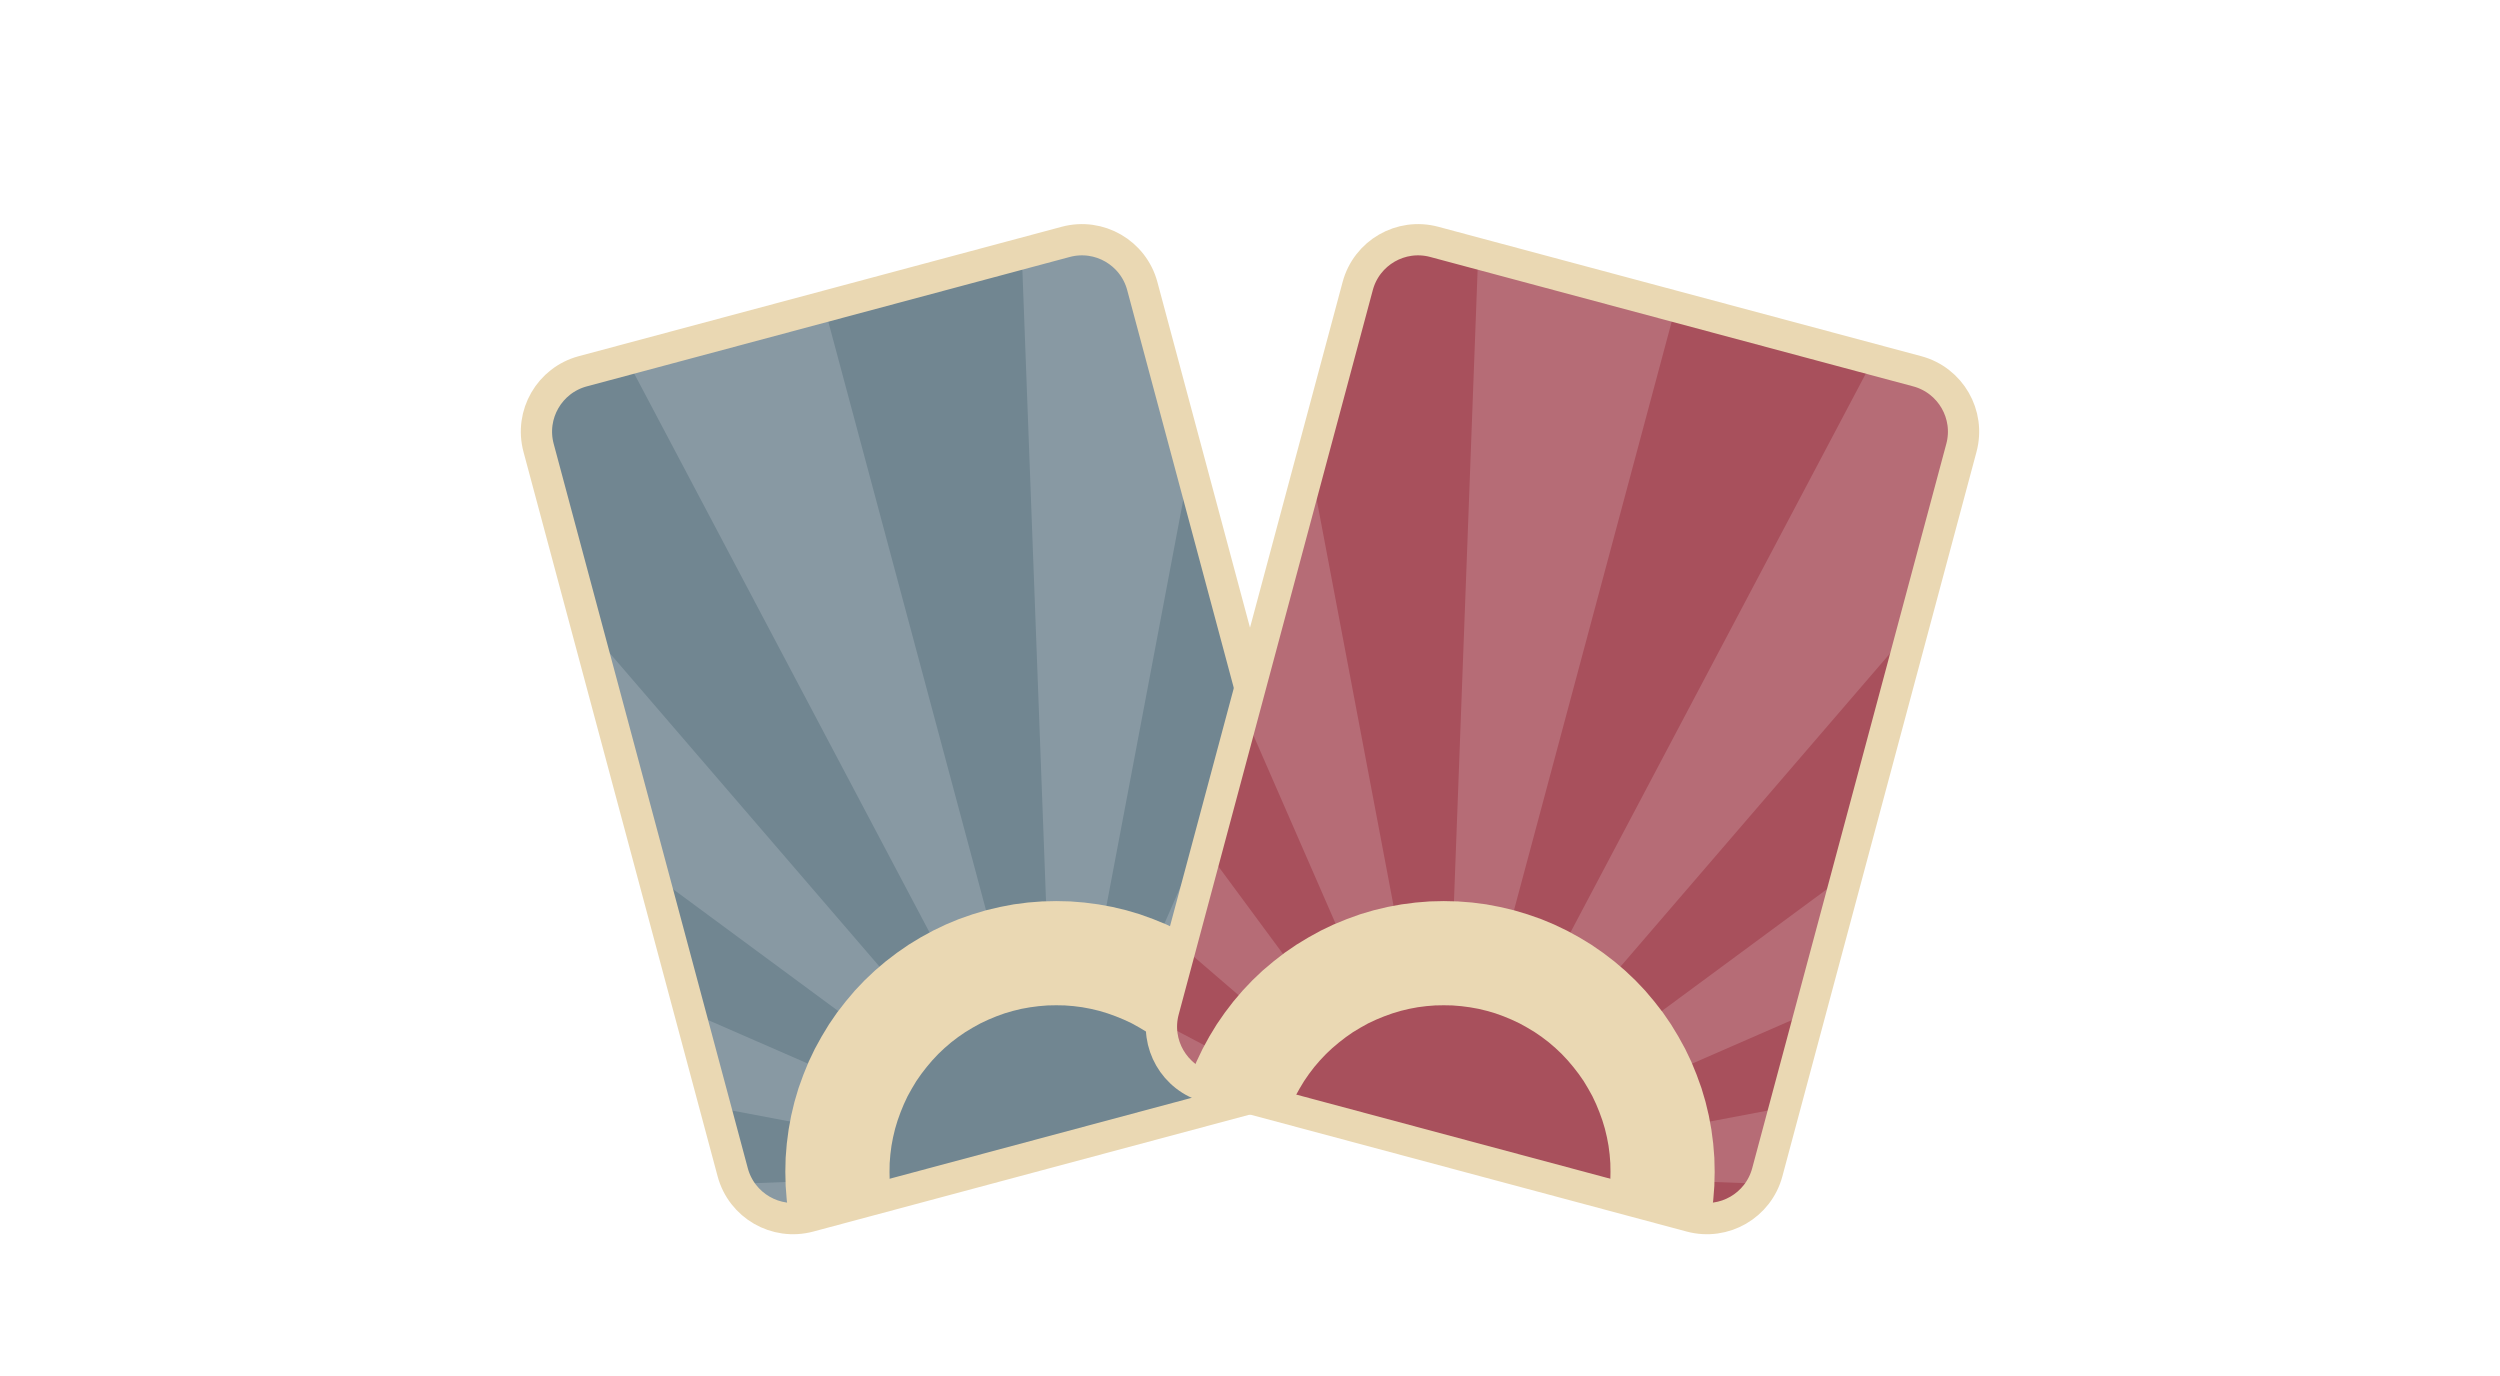
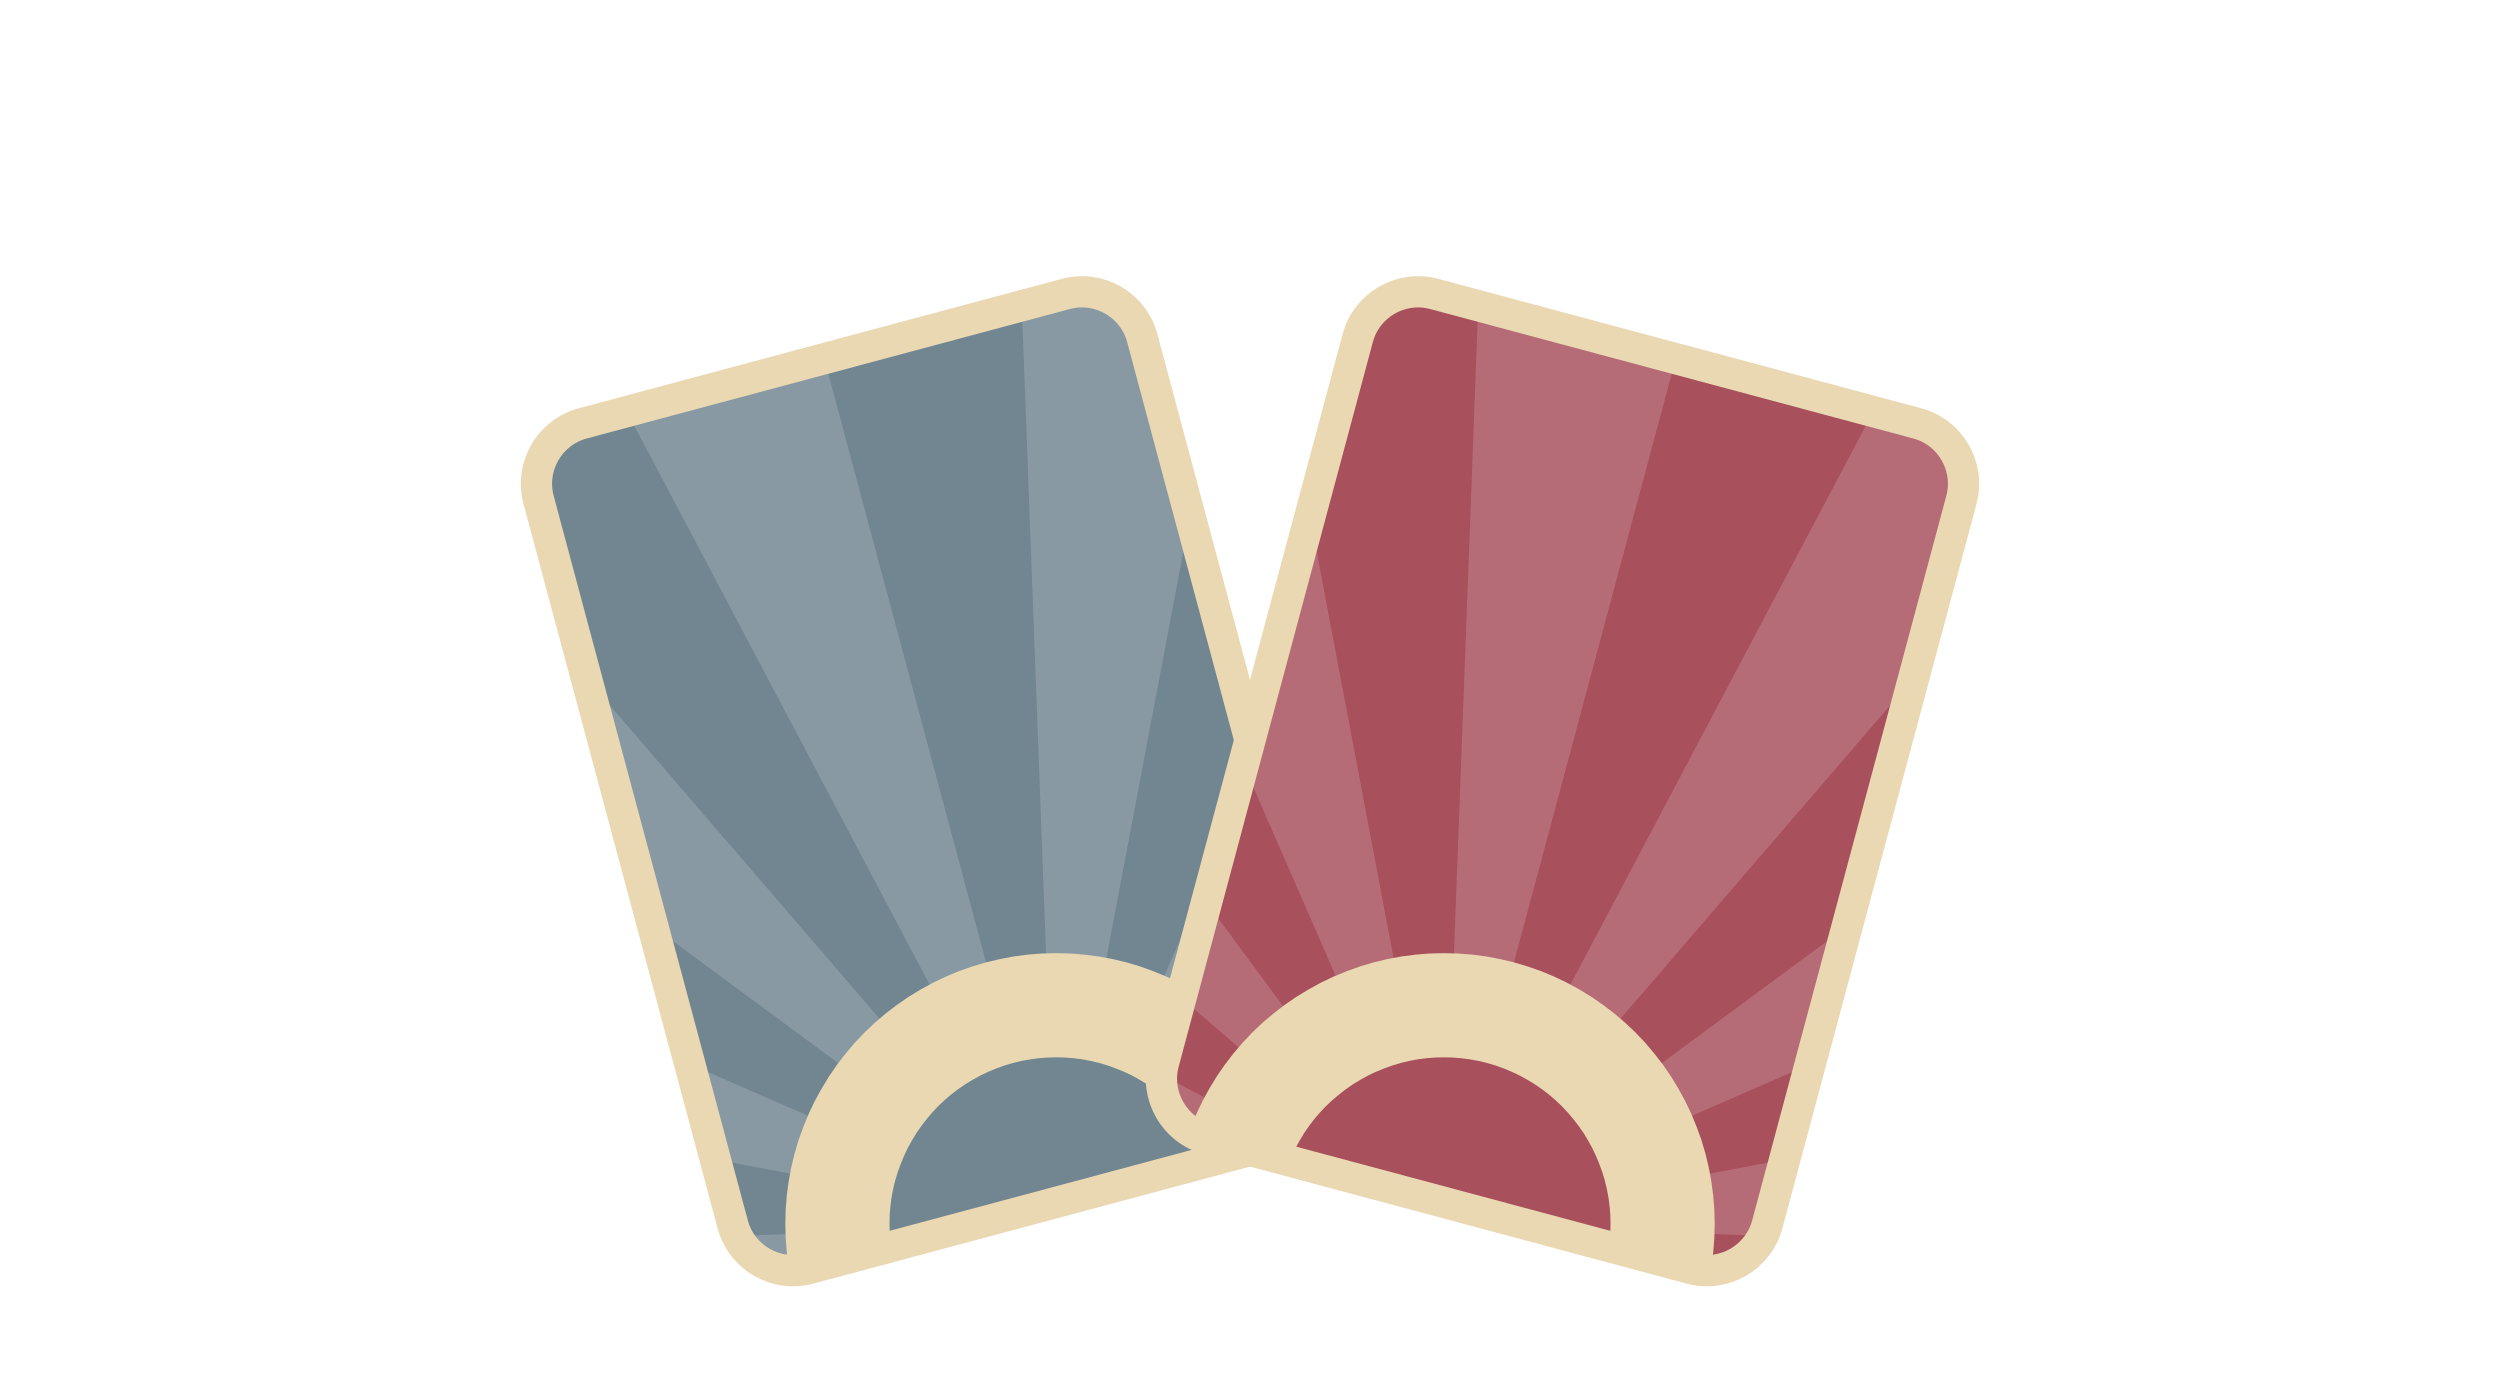
<svg xmlns="http://www.w3.org/2000/svg" width="216" height="118.8" viewBox="0 0 240 132">
-   <g transform="translate(90 70) rotate(-15)">
-     <rect x="-30" y="-42" width="60" height="84" rx="6" fill="#718691" />
-     <path d="M-8.76 42L-24 42L-25.17 41.88L-26.3 41.54L-27.33 40.99L-28.24 40.24L-28.99 39.33L-29.54 38.3L-29.88 37.18ZM-2.51 42L-4.15 42L-30 29.55L-30 20.08ZM-30 -18.3L-0.96 42L-1.59 42L-30 6.38ZM0 -42L0 42L-0.46 42L-19.63 -42ZM19.63 -42L24 -42L25.17 -41.88L26.3 -41.54L27.33 -40.99L28.24 -40.24L28.99 -39.33L29.54 -38.3L29.88 -37.17L30 -36L30 -18.3L0.96 42L0.46 42ZM1.59 42L30 6.38L30 20.08L2.51 42ZM4.15 42L30 29.55L30 36L29.88 37.17L29.88 37.18L8.76 42Z" fill="#8899a3" />
-     <path d="M-16.36 23.79L-15.28 22.97L-14.16 22.19L-13 21.48L-11.8 20.83L-10.58 20.25L-9.32 19.73L-8.03 19.27L-6.73 18.89L-5.41 18.57L-4.07 18.32L-2.72 18.14L-1.36 18.04L0 18L1.36 18.04L2.72 18.14L4.07 18.32L5.41 18.57L6.73 18.89L8.03 19.27L9.32 19.73L10.58 20.25L11.8 20.83L13 21.48L14.16 22.19L15.28 22.97L16.36 23.79L17.4 24.68L18.38 25.62L19.32 26.6L20.21 27.64L21.03 28.72L21.81 29.84L22.52 31L23.17 32.2L23.75 33.42L24.27 34.68L24.73 35.97L25.11 37.27L25.43 38.59L25.68 39.93L25.86 41.28L25.89 41.67L25.17 41.88L24 42L-24 42L-25.17 41.88L-25.89 41.67L-25.86 41.28L-25.68 39.93L-25.43 38.59L-25.11 37.27L-24.73 35.97L-24.27 34.68L-23.75 33.42L-23.17 32.2L-22.52 31L-21.81 29.84L-21.03 28.72L-20.21 27.64L-19.32 26.6L-18.38 25.62L-17.4 24.68Z" fill="#ead8b3" />
-     <path d="M-8 30.14L-7.26 29.74L-6.51 29.38L-5.73 29.06L-4.94 28.78L-4.14 28.55L-3.33 28.35L-2.5 28.2L-1.67 28.09L-0.84 28.02L0 28L0.84 28.02L1.67 28.09L2.5 28.2L3.33 28.35L4.14 28.55L4.94 28.78L5.73 29.06L6.51 29.38L7.26 29.74L8 30.14L8.71 30.58L9.4 31.06L10.07 31.57L10.71 32.11L11.31 32.69L11.89 33.29L12.43 33.93L12.94 34.6L13.42 35.29L13.86 36L14.26 36.74L14.62 37.49L14.94 38.27L15.22 39.06L15.45 39.86L15.65 40.67L15.8 41.5L15.87 42L-15.87 42L-15.8 41.5L-15.65 40.67L-15.45 39.86L-15.22 39.06L-14.94 38.27L-14.62 37.49L-14.26 36.74L-13.86 36L-13.42 35.29L-12.94 34.6L-12.43 33.93L-11.89 33.29L-11.31 32.69L-10.71 32.11L-10.07 31.57L-9.4 31.06L-8.71 30.58Z" fill="#718691" />
-     <rect x="-30" y="-42" width="60" height="84" rx="6" fill="none" stroke="#ead8b3" stroke-width="3" />
-   </g>
-   <g transform="translate(150 70) rotate(15)">
-     <rect x="-30" y="-42" width="60" height="84" rx="6" fill="#a8505c" />
-     <path d="M-8.76 42L-24 42L-25.17 41.88L-26.3 41.54L-27.33 40.99L-28.24 40.24L-28.99 39.33L-29.54 38.3L-29.88 37.18ZM-2.51 42L-4.15 42L-30 29.55L-30 20.08ZM-30 -18.3L-0.96 42L-1.59 42L-30 6.38ZM0 -42L0 42L-0.46 42L-19.63 -42ZM19.63 -42L24 -42L25.17 -41.88L26.3 -41.54L27.33 -40.99L28.24 -40.24L28.99 -39.33L29.54 -38.3L29.88 -37.17L30 -36L30 -18.3L0.96 42L0.46 42ZM1.59 42L30 6.38L30 20.08L2.51 42ZM4.15 42L30 29.55L30 36L29.88 37.17L29.88 37.18L8.76 42Z" fill="#b66c76" />
-     <path d="M-16.36 23.79L-15.28 22.97L-14.16 22.19L-13 21.48L-11.8 20.83L-10.58 20.25L-9.32 19.73L-8.03 19.27L-6.73 18.89L-5.41 18.57L-4.07 18.32L-2.72 18.14L-1.36 18.04L0 18L1.36 18.04L2.72 18.14L4.07 18.32L5.41 18.57L6.73 18.89L8.03 19.27L9.32 19.73L10.58 20.25L11.8 20.83L13 21.48L14.16 22.19L15.28 22.97L16.36 23.79L17.4 24.68L18.38 25.62L19.32 26.6L20.21 27.64L21.03 28.72L21.81 29.84L22.52 31L23.17 32.2L23.75 33.42L24.27 34.68L24.73 35.97L25.11 37.27L25.43 38.59L25.68 39.93L25.86 41.28L25.89 41.67L25.17 41.88L24 42L-24 42L-25.17 41.88L-25.89 41.67L-25.86 41.28L-25.68 39.93L-25.43 38.59L-25.11 37.27L-24.73 35.97L-24.27 34.68L-23.75 33.42L-23.17 32.2L-22.52 31L-21.81 29.84L-21.03 28.72L-20.21 27.64L-19.32 26.6L-18.38 25.62L-17.4 24.68Z" fill="#ead8b3" />
-     <path d="M-8 30.14L-7.26 29.74L-6.51 29.38L-5.73 29.06L-4.94 28.78L-4.14 28.55L-3.33 28.35L-2.5 28.2L-1.67 28.09L-0.84 28.02L0 28L0.84 28.02L1.67 28.09L2.5 28.2L3.33 28.35L4.14 28.55L4.94 28.78L5.73 29.06L6.51 29.38L7.26 29.74L8 30.14L8.71 30.58L9.4 31.06L10.07 31.57L10.71 32.11L11.31 32.69L11.89 33.29L12.43 33.93L12.94 34.6L13.42 35.29L13.86 36L14.26 36.74L14.62 37.49L14.94 38.27L15.22 39.06L15.45 39.86L15.65 40.67L15.8 41.5L15.87 42L-15.87 42L-15.8 41.5L-15.65 40.67L-15.45 39.86L-15.22 39.06L-14.94 38.27L-14.62 37.49L-14.26 36.74L-13.86 36L-13.42 35.29L-12.94 34.6L-12.43 33.93L-11.89 33.29L-11.31 32.69L-10.71 32.11L-10.07 31.57L-9.4 31.06L-8.71 30.58Z" fill="#a8505c" />
-     <rect x="-30" y="-42" width="60" height="84" rx="6" fill="none" stroke="#ead8b3" stroke-width="3" />
+   <g transform="translate(0 5)">
+     <g transform="translate(90 70) rotate(-15)">
+       <rect x="-30" y="-42" width="60" height="84" rx="6" fill="#718691" />
+       <path d="M-8.76 42L-24 42L-25.17 41.88L-26.3 41.54L-27.33 40.99L-28.24 40.24L-28.99 39.33L-29.54 38.3L-29.88 37.18ZM-2.51 42L-4.15 42L-30 29.55L-30 20.08ZM-30 -18.3L-0.96 42L-1.59 42L-30 6.38ZM0 -42L0 42L-0.46 42L-19.63 -42ZM19.63 -42L24 -42L25.17 -41.88L26.3 -41.54L27.33 -40.99L28.24 -40.24L28.99 -39.33L29.54 -38.3L29.88 -37.17L30 -36L30 -18.3L0.96 42L0.46 42ZM1.59 42L30 6.38L30 20.08L2.51 42ZM4.15 42L30 29.55L30 36L29.88 37.17L29.88 37.18L8.76 42Z" fill="#8899a3" />
+       <path d="M-16.36 23.79L-15.28 22.97L-14.16 22.19L-13 21.48L-11.8 20.83L-10.58 20.25L-9.32 19.73L-8.03 19.27L-6.73 18.89L-5.41 18.57L-4.07 18.32L-2.72 18.14L-1.36 18.04L0 18L1.36 18.04L2.72 18.14L4.07 18.32L5.41 18.57L6.73 18.89L8.03 19.27L9.32 19.73L10.58 20.25L11.8 20.83L13 21.48L14.16 22.19L15.28 22.97L16.36 23.79L17.4 24.68L18.38 25.62L19.32 26.6L20.21 27.64L21.03 28.72L21.81 29.84L22.52 31L23.17 32.2L23.75 33.42L24.27 34.68L24.73 35.97L25.11 37.27L25.43 38.59L25.68 39.93L25.86 41.28L25.89 41.67L25.17 41.88L24 42L-24 42L-25.17 41.88L-25.89 41.67L-25.86 41.28L-25.68 39.93L-25.43 38.59L-25.11 37.27L-24.73 35.97L-24.27 34.68L-23.75 33.42L-23.17 32.2L-22.52 31L-21.81 29.84L-21.03 28.72L-20.21 27.64L-19.32 26.6L-18.38 25.62L-17.4 24.68Z" fill="#ead8b3" />
+       <path d="M-8 30.14L-7.26 29.74L-6.51 29.38L-5.73 29.06L-4.94 28.78L-4.14 28.55L-3.33 28.35L-2.5 28.2L-1.67 28.09L-0.84 28.02L0 28L0.84 28.02L1.67 28.09L2.5 28.2L3.33 28.35L4.14 28.55L4.94 28.78L5.73 29.06L6.51 29.38L7.26 29.74L8 30.14L8.71 30.58L9.4 31.06L10.07 31.57L10.71 32.11L11.31 32.69L11.89 33.29L12.43 33.93L12.94 34.6L13.42 35.29L13.86 36L14.26 36.74L14.62 37.49L14.94 38.27L15.22 39.06L15.45 39.86L15.65 40.67L15.8 41.5L15.87 42L-15.87 42L-15.8 41.5L-15.65 40.67L-15.45 39.86L-15.22 39.06L-14.94 38.27L-14.62 37.49L-14.26 36.74L-13.86 36L-13.42 35.29L-12.94 34.6L-12.43 33.93L-11.89 33.29L-11.31 32.69L-10.71 32.11L-10.07 31.57L-9.4 31.06L-8.71 30.58Z" fill="#718691" />
+       <rect x="-30" y="-42" width="60" height="84" rx="6" fill="none" stroke="#ead8b3" stroke-width="3" />
+     </g>
+     <g transform="translate(150 70) rotate(15)">
+       <rect x="-30" y="-42" width="60" height="84" rx="6" fill="#a8505c" />
+       <path d="M-8.76 42L-24 42L-25.17 41.88L-26.3 41.54L-27.33 40.99L-28.24 40.24L-28.99 39.33L-29.54 38.3L-29.88 37.18ZM-2.51 42L-4.15 42L-30 29.55L-30 20.08ZM-30 -18.3L-0.96 42L-1.59 42L-30 6.38ZM0 -42L0 42L-0.46 42L-19.63 -42ZM19.63 -42L24 -42L25.17 -41.88L26.3 -41.54L27.33 -40.99L28.24 -40.24L28.99 -39.33L29.54 -38.3L29.88 -37.17L30 -36L30 -18.3L0.96 42L0.46 42ZM1.59 42L30 6.38L30 20.08L2.51 42ZM4.15 42L30 29.55L30 36L29.88 37.17L29.88 37.18L8.76 42Z" fill="#b66c76" />
+       <path d="M-16.36 23.79L-15.28 22.97L-14.16 22.19L-13 21.48L-11.8 20.83L-10.58 20.25L-9.32 19.73L-8.03 19.27L-6.73 18.89L-5.41 18.57L-4.07 18.32L-2.72 18.14L-1.36 18.04L0 18L1.36 18.04L2.72 18.14L4.07 18.32L5.41 18.57L6.73 18.89L8.03 19.27L9.32 19.73L10.58 20.25L11.8 20.83L13 21.48L14.16 22.19L15.28 22.97L16.36 23.79L17.4 24.68L18.38 25.62L19.32 26.6L20.21 27.64L21.03 28.72L21.81 29.84L22.52 31L23.17 32.2L23.75 33.42L24.27 34.68L24.73 35.97L25.11 37.27L25.43 38.59L25.68 39.93L25.86 41.28L25.89 41.67L25.17 41.88L24 42L-24 42L-25.17 41.88L-25.89 41.67L-25.86 41.28L-25.68 39.93L-25.43 38.59L-25.11 37.27L-24.73 35.97L-24.27 34.68L-23.75 33.42L-23.17 32.2L-22.52 31L-21.81 29.84L-21.03 28.72L-20.21 27.64L-19.32 26.6L-18.38 25.62L-17.4 24.68Z" fill="#ead8b3" />
+       <path d="M-8 30.14L-7.26 29.74L-6.51 29.38L-5.73 29.06L-4.94 28.78L-4.14 28.55L-3.33 28.35L-2.5 28.2L-1.67 28.09L-0.84 28.02L0 28L0.84 28.02L1.67 28.09L2.5 28.2L3.33 28.35L4.14 28.55L4.94 28.78L5.73 29.06L6.51 29.38L7.26 29.74L8 30.14L8.71 30.58L9.4 31.06L10.07 31.57L10.71 32.11L11.31 32.69L11.89 33.29L12.43 33.93L12.94 34.6L13.42 35.29L13.86 36L14.26 36.74L14.62 37.49L14.94 38.27L15.22 39.06L15.45 39.86L15.65 40.67L15.8 41.5L15.87 42L-15.87 42L-15.8 41.5L-15.65 40.67L-15.45 39.86L-15.22 39.06L-14.94 38.27L-14.62 37.49L-14.26 36.74L-13.86 36L-13.42 35.29L-12.94 34.6L-12.43 33.93L-11.89 33.29L-11.31 32.69L-10.71 32.11L-10.07 31.57L-9.4 31.06L-8.71 30.58Z" fill="#a8505c" />
+       <rect x="-30" y="-42" width="60" height="84" rx="6" fill="none" stroke="#ead8b3" stroke-width="3" />
+     </g>
  </g>
</svg>
